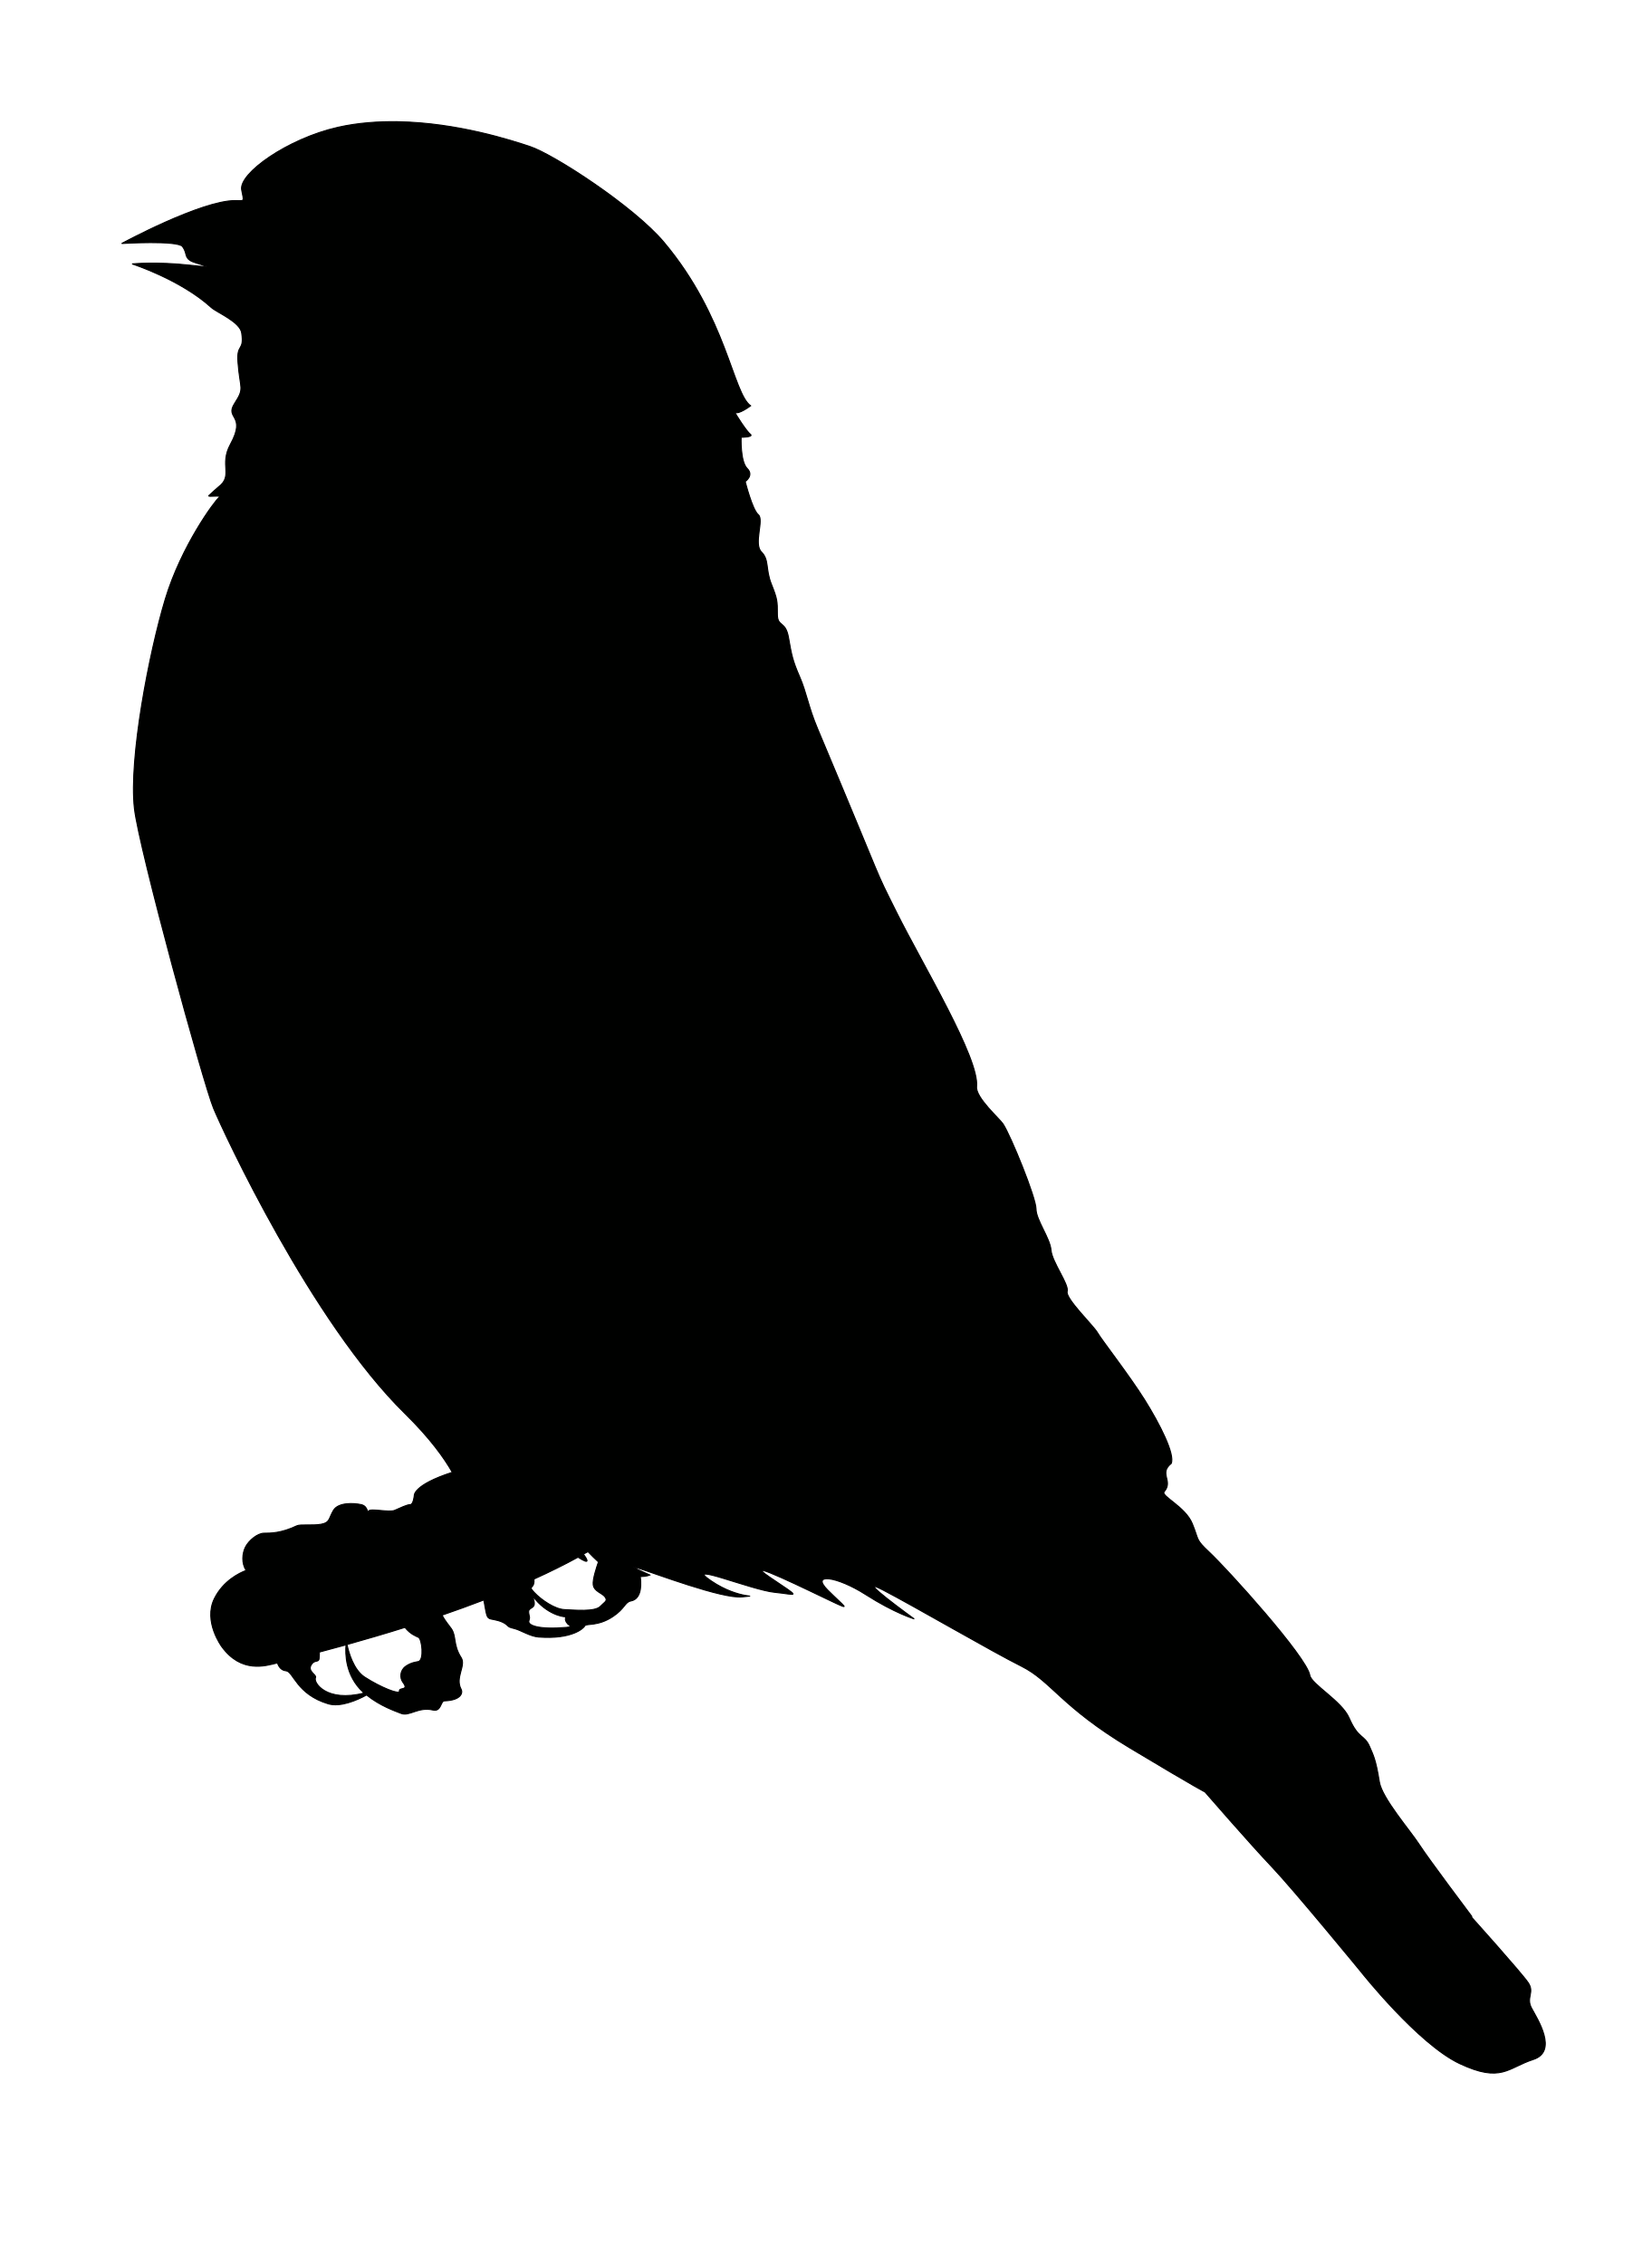
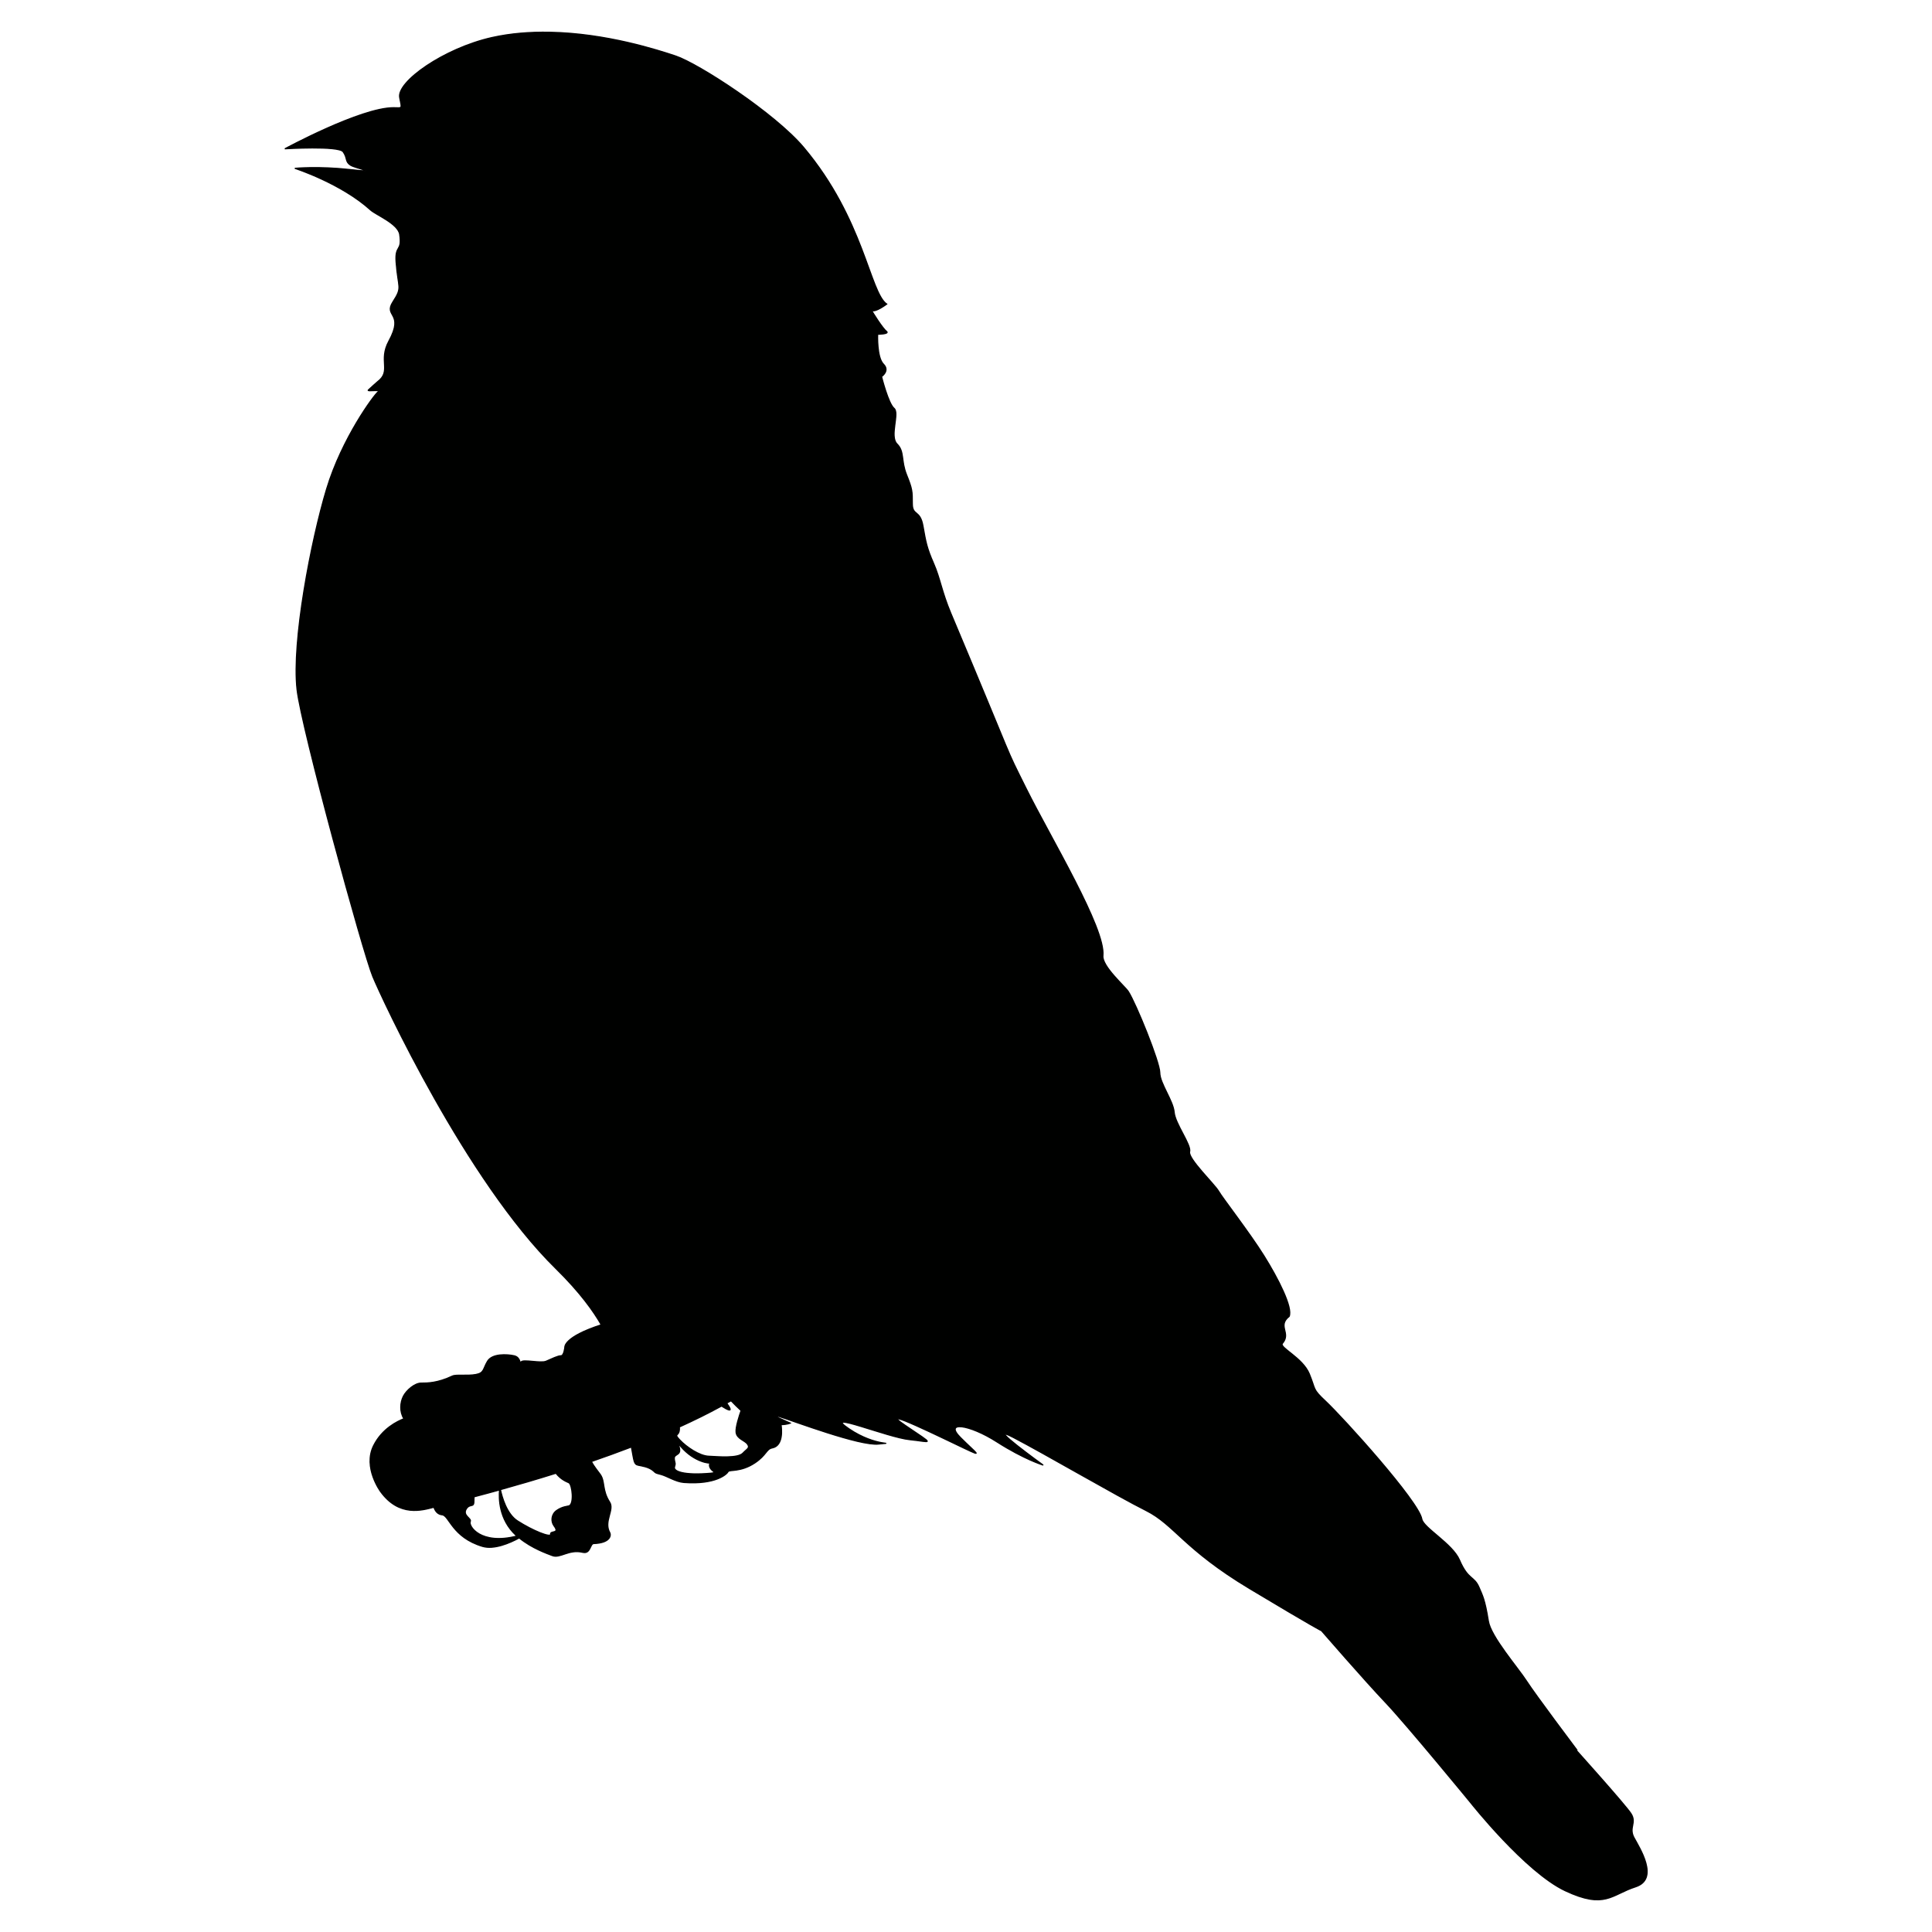
- <svg xmlns="http://www.w3.org/2000/svg" width="272.678" height="373.744" id="svg3642" version="1.0">
-   <defs id="defs3644" />
+ <svg xmlns="http://www.w3.org/2000/svg" version="1.1" id="svg3642" x="0px" y="0px" width="300px" height="300px" viewBox="-13.661 36.872 300 300" enable-background="new -13.661 36.872 300 300" xml:space="preserve">
  <g id="layer1" transform="translate(-23.66098,-19.7758)">
-     <path style="fill:#000100;fill-opacity:1;fill-rule:evenodd;stroke:#000000;stroke-width:0.172;stroke-linecap:butt;stroke-linejoin:miter;stroke-miterlimit:4;stroke-dasharray:none;stroke-opacity:1;display:inline" d="M 89.373,39.87 C 86.096,39.814 82.723,40.051 79.456,40.786 C 71.145,42.656 63.009,48.433 63.555,51.135 C 63.974,53.207 64.017,52.887 62.477,52.887 C 56.815,52.887 43.747,59.975 43.747,59.975 C 43.747,59.975 53.03,59.409 53.8,60.487 C 54.57,61.565 54.115,62.161 55.039,62.777 C 55.963,63.393 60.583,64.175 55.039,63.559 C 49.495,62.943 45.472,63.343 45.472,63.343 C 45.472,63.343 53.461,65.919 58.543,70.539 C 59.461,71.374 63.281,72.89 63.555,74.743 C 64.011,77.824 62.708,76.42 62.936,79.513 C 63.276,84.144 64.091,83.74 62.397,86.358 C 60.703,88.976 64.402,88.166 61.696,93.123 C 59.819,96.561 62.216,98.285 59.729,100.157 C 59.729,100.157 58.471,101.253 58.138,101.585 C 57.806,101.917 60.474,101.41 59.809,101.909 C 59.145,102.407 53.6,109.869 50.943,118.671 C 48.286,127.474 44.91,144.961 45.849,153.248 C 46.598,159.849 57.259,198.769 58.92,202.755 C 60.581,206.741 75.071,237.972 90.505,253.124 C 94.641,257.185 97.001,260.497 98.321,262.826 C 91.802,264.932 92.041,266.68 92.041,266.68 C 92.041,266.68 91.906,268.162 91.368,268.162 C 90.829,268.162 89.75,268.702 88.807,269.106 C 87.865,269.51 84.765,268.702 84.495,269.24 C 84.226,269.779 84.495,268.432 83.283,268.162 C 82.07,267.893 79.509,267.759 78.701,269.106 C 77.893,270.453 78.162,271.127 76.68,271.396 C 75.198,271.666 73.293,271.355 72.637,271.666 C 70.078,272.878 68.325,272.879 67.248,272.879 C 66.17,272.879 64.714,274.092 64.175,275.169 C 63.644,276.232 63.511,277.817 64.283,279.023 C 63.168,279.453 60.527,280.714 59.055,283.659 C 57.169,287.43 60.267,291.609 60.267,291.609 C 63.5,296.054 67.518,294.775 69.404,294.304 C 69.421,294.299 69.44,294.281 69.457,294.277 C 69.653,294.882 70.052,295.52 70.886,295.597 C 72.088,295.709 72.607,299.479 77.839,301.041 C 79.821,301.633 82.517,300.486 84.172,299.586 C 86.4,301.404 89.008,302.286 89.885,302.631 C 91.223,303.158 92.733,301.494 95.114,302.065 C 96.515,302.402 96.354,300.579 97.027,300.556 C 99.789,300.461 100.087,299.215 99.776,298.643 C 98.725,296.712 100.633,294.748 99.776,293.414 C 98.428,291.318 99.016,289.883 98.159,288.644 C 97.758,288.066 97.106,287.341 96.623,286.407 C 98.931,285.615 101.239,284.777 103.522,283.901 C 104.002,286.453 103.935,286.883 104.735,287.054 C 105.206,287.155 106.548,287.323 107.322,288.024 C 107.751,288.414 107.618,288.375 108.643,288.644 C 109.667,288.913 111.172,289.914 112.577,290.019 C 118.106,290.43 120.002,288.563 120.204,288.159 C 120.406,287.755 122.344,288.293 124.812,286.65 C 126.84,285.3 126.78,284.253 127.804,284.063 C 129.81,283.691 129.434,280.662 129.34,280.047 C 130.49,280.016 130.93,279.778 130.93,279.778 C 130.93,279.778 126.54,277.884 129.017,278.646 C 131.493,279.408 142.945,283.77 146.184,283.389 C 149.422,283.008 145.799,283.986 141.036,280.748 C 136.274,277.51 147.71,282.254 151.52,282.635 C 155.33,283.015 156.072,283.774 150.738,280.155 C 145.404,276.536 157.795,282.647 161.033,284.171 C 164.272,285.695 163.136,285.115 160.279,282.257 C 157.421,279.4 161.796,279.964 166.558,283.012 C 171.32,286.06 174.562,287.027 174.562,287.027 C 174.562,287.027 164.271,279.59 169.415,282.257 C 174.558,284.924 187.315,292.366 192.268,294.843 C 197.221,297.319 198.76,301.487 210.19,308.345 C 221.619,315.202 222.56,315.594 222.56,315.594 C 222.56,315.594 229.99,324.154 233.609,327.964 C 237.229,331.774 248.297,345.266 248.297,345.266 C 248.297,345.266 257.732,357.206 264.602,360.439 C 271.471,363.672 272.553,361.112 276.729,359.765 C 280.905,358.418 277.402,353.027 276.459,351.276 C 275.517,349.525 276.998,348.715 275.92,347.099 C 274.843,345.482 266.407,336.103 266.407,336.103 L 266.569,336.103 C 266.569,336.103 259.44,326.624 257.945,324.299 C 256.45,321.974 251.77,316.619 251.342,313.923 C 250.739,310.121 250.302,309.464 249.752,308.156 C 248.873,306.065 247.88,306.93 246.356,303.386 C 245.146,300.57 240.123,297.833 239.862,296.325 C 239.331,293.262 226.321,278.875 223.233,275.978 C 220.935,273.821 221.62,274.112 220.458,271.289 C 219.295,268.465 215.217,266.74 215.822,266.033 C 217.377,264.219 214.888,263.056 216.981,261.371 C 217.645,259.876 215.106,254.873 212.615,250.888 C 210.124,246.902 205.464,240.92 204.8,239.757 C 204.135,238.595 199.482,234.128 199.814,232.966 C 200.146,231.803 197.312,228.141 197.146,226.148 C 196.98,224.155 194.667,221.156 194.667,219.329 C 194.667,217.502 190.529,207.313 189.223,205.315 C 188.641,204.425 184.666,200.968 184.857,199.144 C 185.345,194.478 175.886,178.899 171.651,170.388 C 167.58,162.205 170.416,168.136 158.635,140.124 C 157.044,136.342 156.806,134.13 155.643,131.473 C 154.481,128.815 154.309,127.828 153.811,125.005 C 153.312,122.181 151.978,123.337 151.978,121.178 C 151.978,119.019 151.977,118.683 150.981,116.192 C 149.984,113.701 150.666,112.212 149.337,110.883 C 148.008,109.554 149.821,105.569 148.825,104.738 C 147.828,103.908 146.669,99.267 146.669,99.267 C 146.669,99.267 148.155,98.274 146.992,97.111 C 145.83,95.949 145.995,91.964 145.995,91.964 C 145.995,91.964 148.169,91.95 147.504,91.452 C 146.923,91.016 145.064,88.159 144.944,87.787 C 144.955,87.793 144.975,87.79 144.998,87.814 C 145.496,88.312 147.558,86.763 147.558,86.763 C 144.617,84.689 143.648,72.139 133.248,59.759 C 128.272,53.836 115.069,45.273 111.149,43.966 C 108.209,42.986 99.204,40.038 89.373,39.87 z M 120.716,275.924 C 121.272,276.505 121.845,277.081 122.441,277.622 C 122.143,278.478 121.474,280.476 121.578,281.368 C 121.713,282.513 123.074,282.743 123.546,283.416 C 124.017,284.09 123.461,284.211 122.764,284.952 C 121.868,285.905 118.384,285.559 116.835,285.491 C 115.286,285.424 113.05,283.947 111.823,282.635 C 110.677,281.409 111.942,282.264 111.796,280.452 C 114.324,279.307 116.775,278.097 119.072,276.84 C 119.616,277.195 120.038,277.414 120.258,277.487 C 120.826,277.677 120.513,277.098 119.962,276.328 C 120.212,276.187 120.469,276.067 120.716,275.924 z M 111.526,283.254 C 111.564,283.273 111.715,283.439 112.065,283.847 C 114.427,286.6 117.228,286.802 117.105,286.623 C 117.105,286.623 116.591,287.321 117.698,288.132 C 117.745,288.228 118.061,288.354 117.186,288.429 C 112.481,288.833 110.736,288.075 110.96,287.351 C 111.185,286.627 111.009,286.716 110.933,286.057 C 110.859,285.418 111.14,285.428 111.58,285.087 C 112.291,284.536 111.414,283.198 111.526,283.254 z M 90.505,288.429 C 91.432,289.583 92.345,289.874 92.742,290.073 C 93.314,290.358 93.695,293.776 92.742,294.061 C 92.454,294.148 91.592,294.176 90.64,294.843 C 89.688,295.51 89.61,296.749 90.182,297.511 C 91.245,298.928 89.494,298.272 89.589,298.939 C 89.684,299.606 86.543,298.363 83.876,296.648 C 82.003,295.445 81.199,292.494 80.938,291.258 C 84.004,290.4 87.225,289.461 90.505,288.429 z M 80.776,291.312 C 80.655,292.723 80.639,296.389 83.606,299.128 C 83.659,299.176 83.715,299.215 83.768,299.263 C 77.548,300.866 75.342,297.532 75.737,296.729 C 75.985,296.224 74.403,295.732 75.009,294.654 C 75.615,293.577 76.357,294.452 76.357,293.307 C 76.357,293.012 76.37,292.763 76.384,292.498 C 77.809,292.118 79.264,291.735 80.776,291.312 z " id="path1993" />
+     <path id="path1993" fill="#000100" stroke="#000000" stroke-width="0.172" d="M95.305,61.655c-2.95-0.051-5.987,0.163-8.928,0.825   c-7.482,1.684-14.805,6.883-14.314,9.316c0.376,1.865,0.416,1.577-0.97,1.577c-5.098,0-16.862,6.381-16.862,6.381   s8.356-0.51,9.05,0.461c0.693,0.97,0.284,1.508,1.116,2.062c0.832,0.555,4.991,1.258,0,0.704c-4.991-0.555-8.613-0.194-8.613-0.194   s7.192,2.319,11.767,6.478c0.826,0.751,4.265,2.116,4.512,3.785c0.41,2.773-0.763,1.509-0.558,4.294   c0.306,4.169,1.04,3.806-0.485,6.162c-1.525,2.357,1.806,1.627-0.631,6.09c-1.688,3.095,0.469,4.647-1.771,6.332   c0,0-1.132,0.986-1.431,1.286c-0.299,0.299,2.102-0.158,1.504,0.291c-0.599,0.448-5.59,7.166-7.982,15.09   s-5.431,23.667-4.584,31.126c0.673,5.943,10.271,40.979,11.766,44.567c1.495,3.588,14.539,31.703,28.433,45.343   c3.724,3.656,5.848,6.637,7.036,8.734c-5.868,1.896-5.653,3.469-5.653,3.469s-0.121,1.335-0.606,1.335   c-0.484,0-1.456,0.485-2.304,0.85c-0.849,0.362-3.64-0.364-3.882,0.121c-0.243,0.484,0-0.729-1.092-0.971   c-1.091-0.242-3.396-0.363-4.124,0.85c-0.728,1.212-0.486,1.818-1.82,2.062c-1.333,0.242-3.048-0.037-3.639,0.242   c-2.304,1.092-3.882,1.092-4.853,1.092c-0.97,0-2.28,1.092-2.766,2.063c-0.479,0.956-0.598,2.384,0.098,3.469   c-1.004,0.387-3.381,1.523-4.707,4.174c-1.698,3.395,1.092,7.156,1.092,7.156c2.91,4.002,6.527,2.851,8.224,2.427   c0.016-0.004,0.033-0.021,0.048-0.024c0.177,0.545,0.536,1.119,1.286,1.188c1.083,0.101,1.549,3.494,6.26,4.901   c1.784,0.532,4.211-0.501,5.701-1.312c2.005,1.638,4.354,2.432,5.144,2.742c1.204,0.474,2.563-1.024,4.706-0.509   c1.262,0.303,1.116-1.338,1.723-1.359c2.486-0.086,2.754-1.208,2.475-1.722c-0.947-1.738,0.771-3.507,0-4.707   c-1.214-1.888-0.684-3.18-1.456-4.295c-0.36-0.521-0.948-1.173-1.383-2.013c2.078-0.714,4.156-1.469,6.211-2.256   c0.432,2.296,0.371,2.683,1.091,2.838c0.424,0.091,1.632,0.241,2.33,0.874c0.386,0.35,0.266,0.315,1.188,0.557   c0.922,0.243,2.277,1.145,3.542,1.238c4.978,0.369,6.685-1.311,6.866-1.674c0.182-0.364,1.927,0.12,4.148-1.359   c1.824-1.215,1.771-2.158,2.692-2.329c1.806-0.335,1.468-3.062,1.383-3.614c1.035-0.028,1.432-0.243,1.432-0.243   s-3.952-1.704-1.722-1.019c2.229,0.686,12.538,4.612,15.453,4.27c2.916-0.343-0.346,0.537-4.634-2.378   c-4.287-2.915,6.009,1.355,9.438,1.698c3.43,0.343,4.099,1.027-0.703-2.23c-4.802-3.26,6.353,2.242,9.268,3.614   c2.915,1.372,1.892,0.85-0.68-1.723c-2.572-2.572,1.366-2.064,5.653,0.679c4.287,2.744,7.205,3.615,7.205,3.615   s-9.264-6.695-4.634-4.294c4.63,2.4,16.115,9.101,20.573,11.33c4.459,2.229,5.844,5.98,16.134,12.154   c10.289,6.174,11.136,6.526,11.136,6.526s6.688,7.705,9.947,11.136c3.258,3.43,13.222,15.575,13.222,15.575   s8.493,10.749,14.678,13.659c6.184,2.909,7.159,0.606,10.917-0.606c3.759-1.214,0.606-6.066-0.242-7.643s0.484-2.306-0.485-3.76   c-0.97-1.456-8.563-9.899-8.563-9.899h0.145c0,0-6.418-8.532-7.763-10.626c-1.346-2.093-5.56-6.914-5.944-9.341   c-0.543-3.423-0.937-4.014-1.432-5.191c-0.791-1.882-1.685-1.104-3.057-4.294c-1.09-2.535-5.611-4.999-5.847-6.356   c-0.478-2.758-12.189-15.709-14.969-18.317c-2.068-1.94-1.452-1.68-2.499-4.221c-1.047-2.542-4.718-4.096-4.173-4.73   c1.399-1.635-0.841-2.681,1.044-4.198c0.598-1.345-1.688-5.849-3.931-9.437c-2.243-3.589-6.438-8.974-7.036-10.021   c-0.598-1.046-4.787-5.067-4.488-6.113c0.3-1.047-2.253-4.345-2.402-6.138c-0.149-1.795-2.231-4.494-2.231-6.139   s-3.725-10.817-4.9-12.615c-0.524-0.802-4.103-3.913-3.931-5.555c0.439-4.201-8.076-18.225-11.888-25.887   c-3.665-7.367-1.112-2.027-11.717-27.245c-1.432-3.404-1.646-5.396-2.693-7.788s-1.201-3.281-1.649-5.823   c-0.448-2.542-1.649-1.501-1.649-3.445s0-2.246-0.898-4.488c-0.896-2.243-0.283-3.583-1.479-4.779   c-1.196-1.196,0.437-4.784-0.46-5.532c-0.898-0.748-1.941-4.925-1.941-4.925s1.337-0.895,0.291-1.94   c-1.047-1.047-0.898-4.634-0.898-4.634s1.957-0.013,1.359-0.461c-0.523-0.393-2.197-2.964-2.305-3.3   c0.01,0.005,0.027,0.004,0.049,0.025c0.447,0.448,2.304-0.946,2.304-0.946c-2.647-1.868-3.521-13.165-12.882-24.31   c-4.48-5.332-16.365-13.041-19.895-14.217C112.262,64.46,104.155,61.807,95.305,61.655z M123.521,274.156   c0.5,0.523,1.016,1.042,1.552,1.528c-0.269,0.771-0.87,2.569-0.776,3.372c0.121,1.031,1.348,1.237,1.771,1.844   c0.425,0.606-0.076,0.716-0.703,1.383c-0.807,0.857-3.943,0.546-5.338,0.485c-1.395-0.062-3.408-1.391-4.513-2.572   c-1.031-1.103,0.108-0.334-0.023-1.965c2.276-1.029,4.481-2.119,6.55-3.251c0.489,0.319,0.869,0.517,1.067,0.583   c0.512,0.171,0.229-0.352-0.267-1.044C123.067,274.392,123.298,274.284,123.521,274.156z M115.248,280.754   c0.033,0.017,0.169,0.166,0.485,0.533c2.127,2.479,4.647,2.66,4.537,2.499c0,0-0.462,0.629,0.534,1.359   c0.043,0.086,0.327,0.198-0.461,0.267c-4.235,0.364-5.806-0.319-5.604-0.971c0.202-0.652,0.045-0.571-0.023-1.164   c-0.067-0.576,0.186-0.566,0.582-0.873C115.936,281.909,115.146,280.705,115.248,280.754z M96.324,285.413   c0.834,1.039,1.656,1.302,2.014,1.479c0.514,0.258,0.857,3.333,0,3.591c-0.26,0.078-1.035,0.104-1.893,0.704   c-0.857,0.6-0.927,1.716-0.413,2.401c0.958,1.276-0.62,0.686-0.533,1.285c0.086,0.601-2.743-0.519-5.143-2.062   c-1.686-1.084-2.411-3.74-2.646-4.853C90.472,287.187,93.372,286.342,96.324,285.413z M87.566,288.008   c-0.109,1.271-0.124,4.57,2.548,7.036c0.046,0.043,0.098,0.078,0.145,0.121c-5.599,1.443-7.584-1.558-7.23-2.28   c0.224-0.455-1.2-0.898-0.655-1.869c0.546-0.97,1.213-0.182,1.213-1.213c0-0.266,0.011-0.489,0.024-0.728   C84.895,288.734,86.205,288.389,87.566,288.008z" />
  </g>
</svg>
